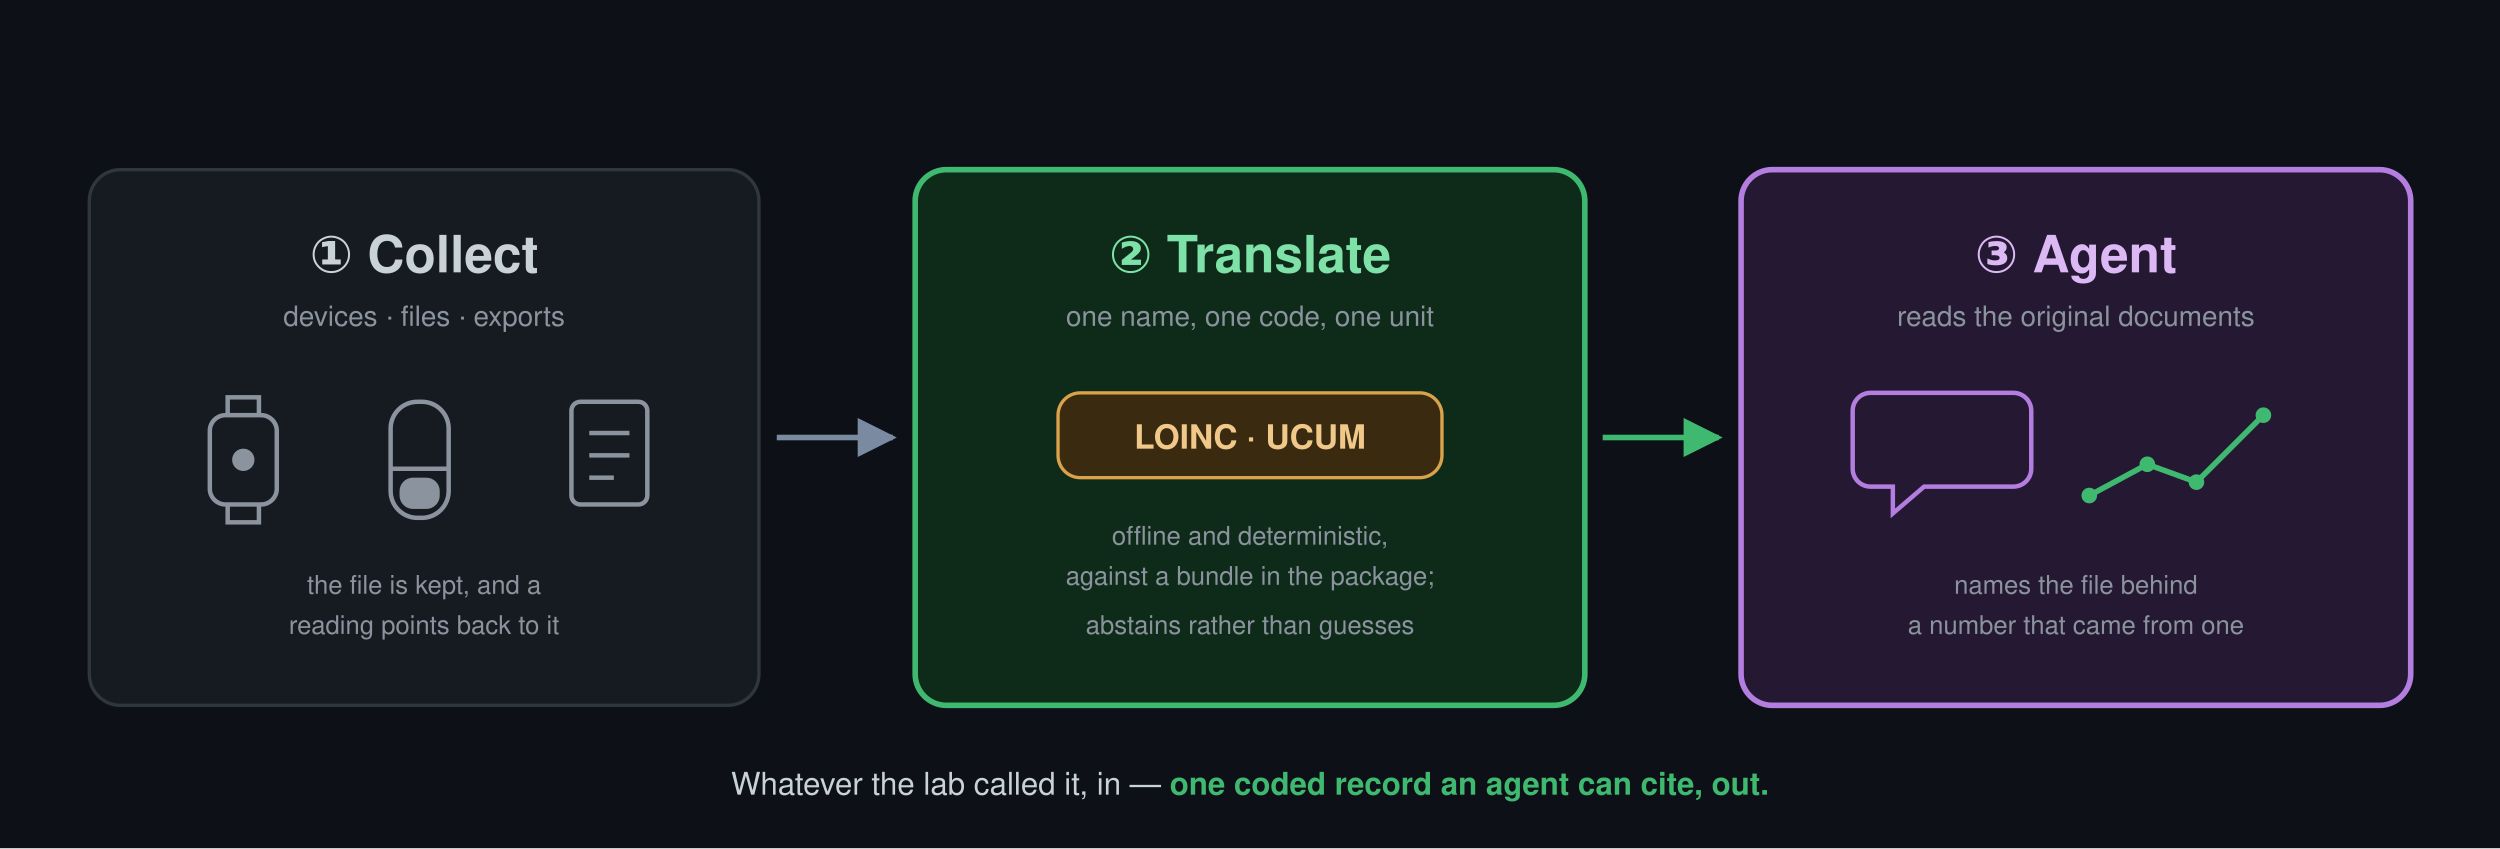
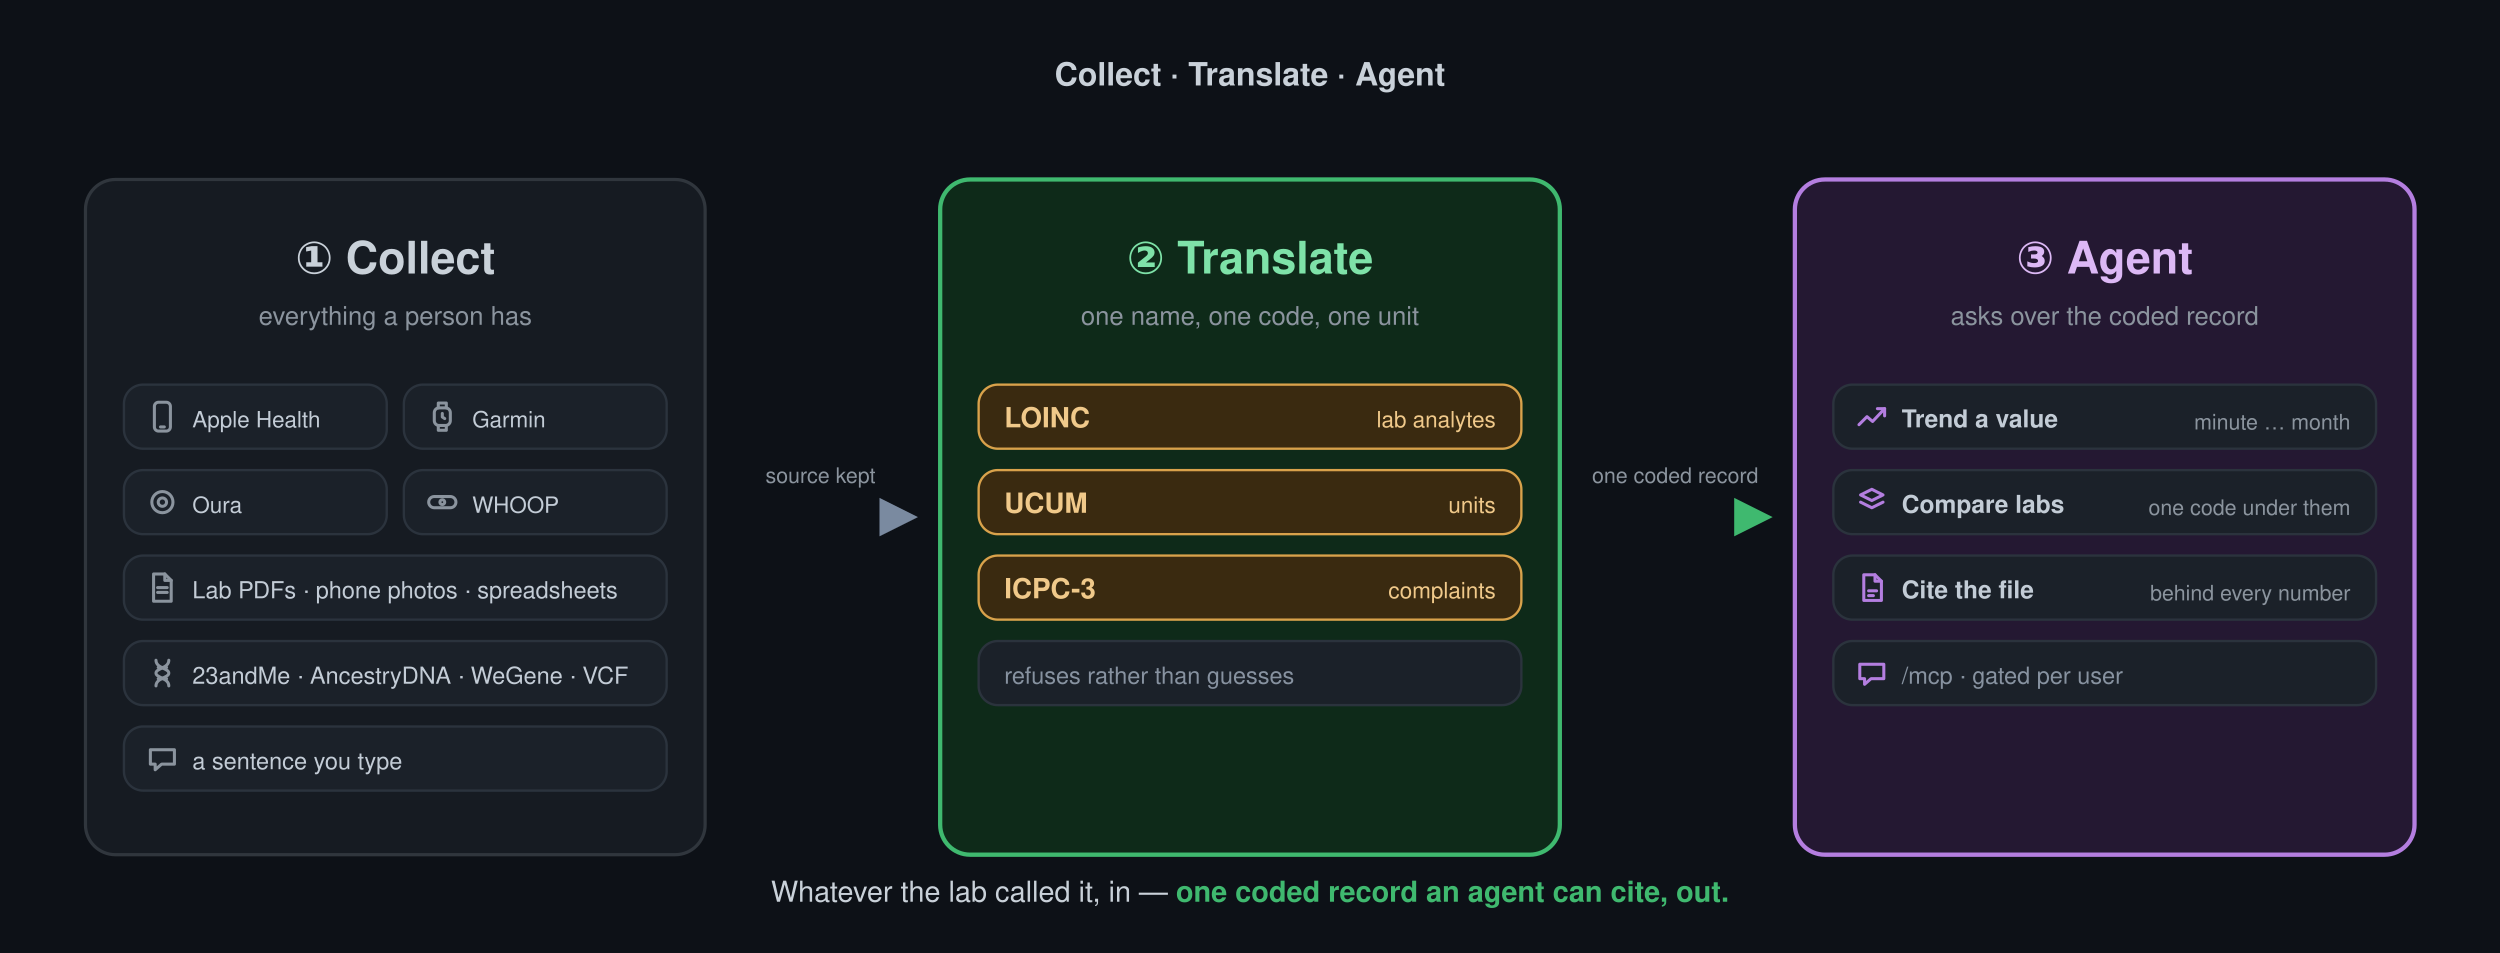
- <svg xmlns="http://www.w3.org/2000/svg" viewBox="0 0 1120 380" width="1120" height="380" font-family="Helvetica, Arial, sans-serif" role="img" aria-label="Collect, Translate, Agent: three stages, left to right">
-   <rect width="1120" height="380" fill="#0d1117" />
+ <svg xmlns="http://www.w3.org/2000/svg" viewBox="0 0 1170 446" width="1170" height="446" font-family="Helvetica, Arial, sans-serif" role="img" aria-label="Collect, Translate, Agent: three stages, left to right">
+   <rect width="1170" height="446" fill="#0d1117" />
  <defs>
-     <marker id="raw" viewBox="0 0 10 10" refX="9" refY="5" markerWidth="7" markerHeight="7" orient="auto-start-reverse">
+     <marker id="raw" viewBox="0 0 10 10" refX="8" refY="5" markerWidth="6" markerHeight="6" orient="auto-start-reverse">
      <path d="M0 0 L10 5 L0 10 z" fill="#7a8aa0" />
    </marker>
-     <marker id="std" viewBox="0 0 10 10" refX="9" refY="5" markerWidth="7" markerHeight="7" orient="auto-start-reverse">
+     <marker id="std" viewBox="0 0 10 10" refX="8" refY="5" markerWidth="6" markerHeight="6" orient="auto-start-reverse">
      <path d="M0 0 L10 5 L0 10 z" fill="#3fb96f" />
    </marker>
+     <linearGradient id="grad-raw" x1="0" y1="0" x2="1" y2="0">
+       <stop offset="0" stop-color="#0d1117" stop-opacity="0" />
+       <stop offset="0.45" stop-color="#7a8aa0" stop-opacity="0.85" />
+       <stop offset="1" stop-color="#7a8aa0" />
+     </linearGradient>
+     <linearGradient id="grad-std" x1="0" y1="0" x2="1" y2="0">
+       <stop offset="0" stop-color="#0d1117" stop-opacity="0" />
+       <stop offset="0.45" stop-color="#3fb96f" stop-opacity="0.85" />
+       <stop offset="1" stop-color="#3fb96f" />
+     </linearGradient>
  </defs>
-   <rect x="40" y="76" width="300" height="240" rx="14" fill="#161b22" stroke="#30363d" stroke-width="1.5" />
-   <text x="190" y="122" text-anchor="middle" font-size="23" font-weight="bold" fill="#c9d1d9">① Collect</text>
-   <text x="190" y="146" text-anchor="middle" font-size="12.5" font-weight="normal" fill="#8b949e">devices · files · exports</text>
-   <g stroke="#8b949e" stroke-width="2" fill="none">
-     <rect x="94" y="186" width="30" height="40" rx="7" />
-     <path d="M102 186 v-8 h14 v8 M102 226 v8 h14 v-8" />
-     <circle cx="109" cy="206" r="5" fill="#8b949e" stroke="none" />
-     <rect x="175" y="180" width="26" height="52" rx="12" />
-     <path d="M175 210 h26" />
-     <rect x="179" y="214" width="18" height="14" rx="6" fill="#8b949e" stroke="none" />
-     <rect x="256" y="180" width="34" height="46" rx="4" />
-     <path d="M264 194 h18 M264 204 h18 M264 214 h11" />
+   <text x="585" y="40" text-anchor="middle" font-size="15" font-weight="bold" fill="#c9d1d9">Collect · Translate · Agent</text>
+   <rect x="40" y="84" width="290" height="316" rx="14" fill="#161b22" stroke="#30363d" stroke-width="1.5" />
+   <text x="185" y="128" text-anchor="middle" font-size="21" font-weight="bold" fill="#c9d1d9">① Collect</text>
+   <text x="185" y="152" text-anchor="middle" font-size="12" font-weight="normal" fill="#8b949e">everything a person has</text>
+   <rect x="58.0" y="180" width="123.0" height="30" rx="9" fill="#1b2129" stroke="#2b333d" stroke-width="1.1" />
+   <g transform="translate(67.0,186) scale(0.75)" fill="none" stroke="#8b949e" stroke-width="1.9" stroke-linecap="round" stroke-linejoin="round">
+     <rect x="7" y="3" width="10" height="18" rx="2.6" />
+     <path d="M10.8 18.4h2.4" />
  </g>
-   <text x="190" y="266" text-anchor="middle" font-size="11.5" font-weight="normal" fill="#8b949e">the file is kept, and a</text>
-   <text x="190" y="284" text-anchor="middle" font-size="11.5" font-weight="normal" fill="#8b949e">reading points back to it</text>
-   <rect x="410" y="76" width="300" height="240" rx="14" fill="#0e2a19" stroke="#3fb96f" stroke-width="2.5" />
-   <text x="560" y="122" text-anchor="middle" font-size="23" font-weight="bold" fill="#7ee2a8">② Translate</text>
-   <text x="560" y="146" text-anchor="middle" font-size="12.5" font-weight="normal" fill="#8b949e">one name, one code, one unit</text>
-   <rect x="474" y="176" width="172" height="38" rx="10" fill="#3a2a10" stroke="#d9a24b" stroke-width="1.5" />
-   <text x="560" y="201" text-anchor="middle" font-size="15" font-weight="bold" fill="#f0c98a">LOINC · UCUM</text>
-   <text x="560" y="244" text-anchor="middle" font-size="11.5" font-weight="normal" fill="#8b949e">offline and deterministic,</text>
-   <text x="560" y="262" text-anchor="middle" font-size="11.5" font-weight="normal" fill="#8b949e">against a bundle in the package;</text>
-   <text x="560" y="284" text-anchor="middle" font-size="11.5" font-weight="normal" fill="#8b949e">abstains rather than guesses</text>
-   <rect x="780" y="76" width="300" height="240" rx="14" fill="#241832" stroke="#b47ee0" stroke-width="2.5" />
-   <text x="930" y="122" text-anchor="middle" font-size="23" font-weight="bold" fill="#dcb8f5">③ Agent</text>
-   <text x="930" y="146" text-anchor="middle" font-size="12.5" font-weight="normal" fill="#8b949e">reads the original documents</text>
-   <g stroke="#b47ee0" stroke-width="2" fill="none">
-     <path d="M838 176 h64 a8 8 0 0 1 8 8 v26 a8 8 0 0 1 -8 8 h-40 l-14 12 v-12 h-10 a8 8 0 0 1 -8 -8 v-26 a8 8 0 0 1 8 -8 z" />
-     <path d="M936 222 l26 -14 l22 8 l30 -30" stroke="#3fb96f" stroke-width="2.5" />
+   <text x="90.0" y="200" text-anchor="start" font-size="10.5" font-weight="normal" fill="#c3ccd6">Apple Health</text>
+   <rect x="189.0" y="180" width="123.0" height="30" rx="9" fill="#1b2129" stroke="#2b333d" stroke-width="1.1" />
+   <g transform="translate(198.0,186) scale(0.75)" fill="none" stroke="#8b949e" stroke-width="1.9" stroke-linecap="round" stroke-linejoin="round">
+     <rect x="7" y="6.5" width="10" height="11" rx="3" />
+     <path d="M9.5 6.5V3.5h5v3M9.5 17.5v3h5v-3" />
+     <path d="M12 10v2.2l1.5 1" />
  </g>
-   <circle cx="936" cy="222" r="3.5" fill="#3fb96f" />
-   <circle cx="962" cy="208" r="3.5" fill="#3fb96f" />
-   <circle cx="984" cy="216" r="3.5" fill="#3fb96f" />
-   <circle cx="1014" cy="186" r="3.5" fill="#3fb96f" />
-   <text x="930" y="266" text-anchor="middle" font-size="11.5" font-weight="normal" fill="#8b949e">names the file behind</text>
-   <text x="930" y="284" text-anchor="middle" font-size="11.5" font-weight="normal" fill="#8b949e">a number that came from one</text>
-   <path d="M348 196 H400" stroke="#7a8aa0" stroke-width="2.5" fill="none" marker-end="url(#raw)" />
-   <path d="M718 196 H770" stroke="#3fb96f" stroke-width="2.5" fill="none" marker-end="url(#std)" />
-   <text x="560" y="356" text-anchor="middle" font-size="14" fill="#c9d1d9">Whatever the lab called it, in — <tspan font-weight="bold" fill="#3fb96f">one coded record an agent can cite, out.</tspan>
+   <text x="221.0" y="200" text-anchor="start" font-size="10.5" font-weight="normal" fill="#c3ccd6">Garmin</text>
+   <rect x="58.0" y="220" width="123.0" height="30" rx="9" fill="#1b2129" stroke="#2b333d" stroke-width="1.1" />
+   <g transform="translate(67.0,226) scale(0.75)" fill="none" stroke="#8b949e" stroke-width="1.9" stroke-linecap="round" stroke-linejoin="round">
+     <circle cx="12" cy="12" r="6.6" />
+     <circle cx="12" cy="12" r="2.6" />
+   </g>
+   <text x="90.0" y="240" text-anchor="start" font-size="10.5" font-weight="normal" fill="#c3ccd6">Oura</text>
+   <rect x="189.0" y="220" width="123.0" height="30" rx="9" fill="#1b2129" stroke="#2b333d" stroke-width="1.1" />
+   <g transform="translate(198.0,226) scale(0.75)" fill="none" stroke="#8b949e" stroke-width="1.9" stroke-linecap="round" stroke-linejoin="round">
+     <rect x="3.5" y="8.5" width="17" height="7" rx="3.5" />
+     <circle cx="12" cy="12" r="1.5" />
+   </g>
+   <text x="221.0" y="240" text-anchor="start" font-size="10.5" font-weight="normal" fill="#c3ccd6">WHOOP</text>
+   <rect x="58" y="260" width="254" height="30" rx="9" fill="#1b2129" stroke="#2b333d" stroke-width="1.1" />
+   <g transform="translate(67,266) scale(0.75)" fill="none" stroke="#8b949e" stroke-width="1.9" stroke-linecap="round" stroke-linejoin="round">
+     <path d="M6.5 3.5h7l4 4v13h-11z" />
+     <path d="M13.5 3.5v4h4" />
+     <path d="M9 12h6M9 15h6" />
+   </g>
+   <text x="90" y="280" text-anchor="start" font-size="11" font-weight="normal" fill="#c3ccd6">Lab PDFs · phone photos · spreadsheets</text>
+   <rect x="58" y="300" width="254" height="30" rx="9" fill="#1b2129" stroke="#2b333d" stroke-width="1.1" />
+   <g transform="translate(67,306) scale(0.75)" fill="none" stroke="#8b949e" stroke-width="1.9" stroke-linecap="round" stroke-linejoin="round">
+     <path d="M8 4c0 5 8 5 8 8s-8 3-8 8" />
+     <path d="M16 4c0 5-8 5-8 8s8 3 8 8" />
+     <path d="M9.4 8.5h5.2M9.4 15.5h5.2" />
+   </g>
+   <text x="90" y="320" text-anchor="start" font-size="11" font-weight="normal" fill="#c3ccd6">23andMe · AncestryDNA · WeGene · VCF</text>
+   <rect x="58" y="340" width="254" height="30" rx="9" fill="#1b2129" stroke="#2b333d" stroke-width="1.1" />
+   <g transform="translate(67,346) scale(0.75)" fill="none" stroke="#8b949e" stroke-width="1.9" stroke-linecap="round" stroke-linejoin="round">
+     <path d="M4.5 6.5h15v9h-8l-4 3.5v-3.5h-3z" />
+   </g>
+   <text x="90" y="360" text-anchor="start" font-size="11" font-weight="normal" fill="#c3ccd6">a sentence you type</text>
+   <rect x="440" y="84" width="290" height="316" rx="14" fill="#0e2a19" stroke="#3fb96f" stroke-width="2" />
+   <text x="585" y="128" text-anchor="middle" font-size="21" font-weight="bold" fill="#7ee2a8">② Translate</text>
+   <text x="585" y="152" text-anchor="middle" font-size="12" font-weight="normal" fill="#8b949e">one name, one code, one unit</text>
+   <rect x="458" y="180" width="254" height="30" rx="9" fill="#3a2a10" stroke="#d9a24b" stroke-width="1.1" />
+   <text x="470" y="200" text-anchor="start" font-size="13" font-weight="bold" fill="#f0c98a">LOINC</text>
+   <text x="700" y="200" text-anchor="end" font-size="10.5" font-weight="normal" fill="#f0c98a">lab analytes</text>
+   <rect x="458" y="220" width="254" height="30" rx="9" fill="#3a2a10" stroke="#d9a24b" stroke-width="1.1" />
+   <text x="470" y="240" text-anchor="start" font-size="13" font-weight="bold" fill="#f0c98a">UCUM</text>
+   <text x="700" y="240" text-anchor="end" font-size="10.5" font-weight="normal" fill="#f0c98a">units</text>
+   <rect x="458" y="260" width="254" height="30" rx="9" fill="#3a2a10" stroke="#d9a24b" stroke-width="1.1" />
+   <text x="470" y="280" text-anchor="start" font-size="13" font-weight="bold" fill="#f0c98a">ICPC-3</text>
+   <text x="700" y="280" text-anchor="end" font-size="10.5" font-weight="normal" fill="#f0c98a">complaints</text>
+   <rect x="458" y="300" width="254" height="30" rx="9" fill="#1b2129" stroke="#2b333d" stroke-width="1.1" />
+   <text x="470" y="320" text-anchor="start" font-size="11" font-weight="normal" fill="#8792a0">refuses rather than guesses</text>
+   <rect x="840" y="84" width="290" height="316" rx="14" fill="#241832" stroke="#b47ee0" stroke-width="2" />
+   <text x="985" y="128" text-anchor="middle" font-size="21" font-weight="bold" fill="#dcb8f5">③ Agent</text>
+   <text x="985" y="152" text-anchor="middle" font-size="12" font-weight="normal" fill="#8b949e">asks over the coded record</text>
+   <rect x="858" y="180" width="254" height="30" rx="9" fill="#1b2129" stroke="#2b333d" stroke-width="1.1" />
+   <g transform="translate(867,186) scale(0.75)" fill="none" stroke="#b47ee0" stroke-width="1.9" stroke-linecap="round" stroke-linejoin="round">
+     <path d="M4 17l5-5 3.5 3L20 7" />
+     <path d="M15.5 7H20v4.5" />
+   </g>
+   <text x="890" y="200" text-anchor="start" font-size="11.5" font-weight="bold" fill="#c3ccd6">Trend a value</text>
+   <text x="1100" y="201" text-anchor="end" font-size="10" font-weight="normal" fill="#8b949e">minute … month</text>
+   <rect x="858" y="220" width="254" height="30" rx="9" fill="#1b2129" stroke="#2b333d" stroke-width="1.1" />
+   <g transform="translate(867,226) scale(0.75)" fill="none" stroke="#b47ee0" stroke-width="1.9" stroke-linecap="round" stroke-linejoin="round">
+     <path d="M12 4l7 3.5-7 3.5-7-3.5z" />
+     <path d="M5 12l7 3.5 7-3.5" />
+   </g>
+   <text x="890" y="240" text-anchor="start" font-size="11.5" font-weight="bold" fill="#c3ccd6">Compare labs</text>
+   <text x="1100" y="241" text-anchor="end" font-size="10" font-weight="normal" fill="#8b949e">one code under them</text>
+   <rect x="858" y="260" width="254" height="30" rx="9" fill="#1b2129" stroke="#2b333d" stroke-width="1.1" />
+   <g transform="translate(867,266) scale(0.75)" fill="none" stroke="#b47ee0" stroke-width="1.9" stroke-linecap="round" stroke-linejoin="round">
+     <path d="M7 4h7l4 4v12H7z" />
+     <path d="M14 4v4h4" />
+     <path d="M10 14h5M10 17h3" />
+   </g>
+   <text x="890" y="280" text-anchor="start" font-size="11.5" font-weight="bold" fill="#c3ccd6">Cite the file</text>
+   <text x="1100" y="281" text-anchor="end" font-size="10" font-weight="normal" fill="#8b949e">behind every number</text>
+   <rect x="858" y="300" width="254" height="30" rx="9" fill="#1b2129" stroke="#2b333d" stroke-width="1.1" />
+   <g transform="translate(867,306) scale(0.75)" fill="none" stroke="#b47ee0" stroke-width="1.9" stroke-linecap="round" stroke-linejoin="round">
+     <path d="M4.5 6.5h15v9h-8l-4 3.5v-3.5h-3z" />
+   </g>
+   <text x="890" y="320" text-anchor="start" font-size="11" font-weight="normal" fill="#8792a0">/mcp  ·  gated per user</text>
+   <path d="M342 242 H426" stroke="url(#grad-raw)" stroke-width="3" fill="none" stroke-linecap="round" marker-end="url(#raw)" />
+   <text x="384.0" y="226" text-anchor="middle" font-size="10" font-weight="normal" fill="#8b949e">source kept</text>
+   <path d="M742 242 H826" stroke="url(#grad-std)" stroke-width="3" fill="none" stroke-linecap="round" marker-end="url(#std)" />
+   <text x="784.0" y="226" text-anchor="middle" font-size="10" font-weight="normal" fill="#8b949e">one coded record</text>
+   <text x="585" y="422" text-anchor="middle" font-size="13.5" fill="#c9d1d9">Whatever the lab called it, in — <tspan font-weight="bold" fill="#3fb96f">one coded record an agent can cite, out.</tspan>
  </text>
</svg>
